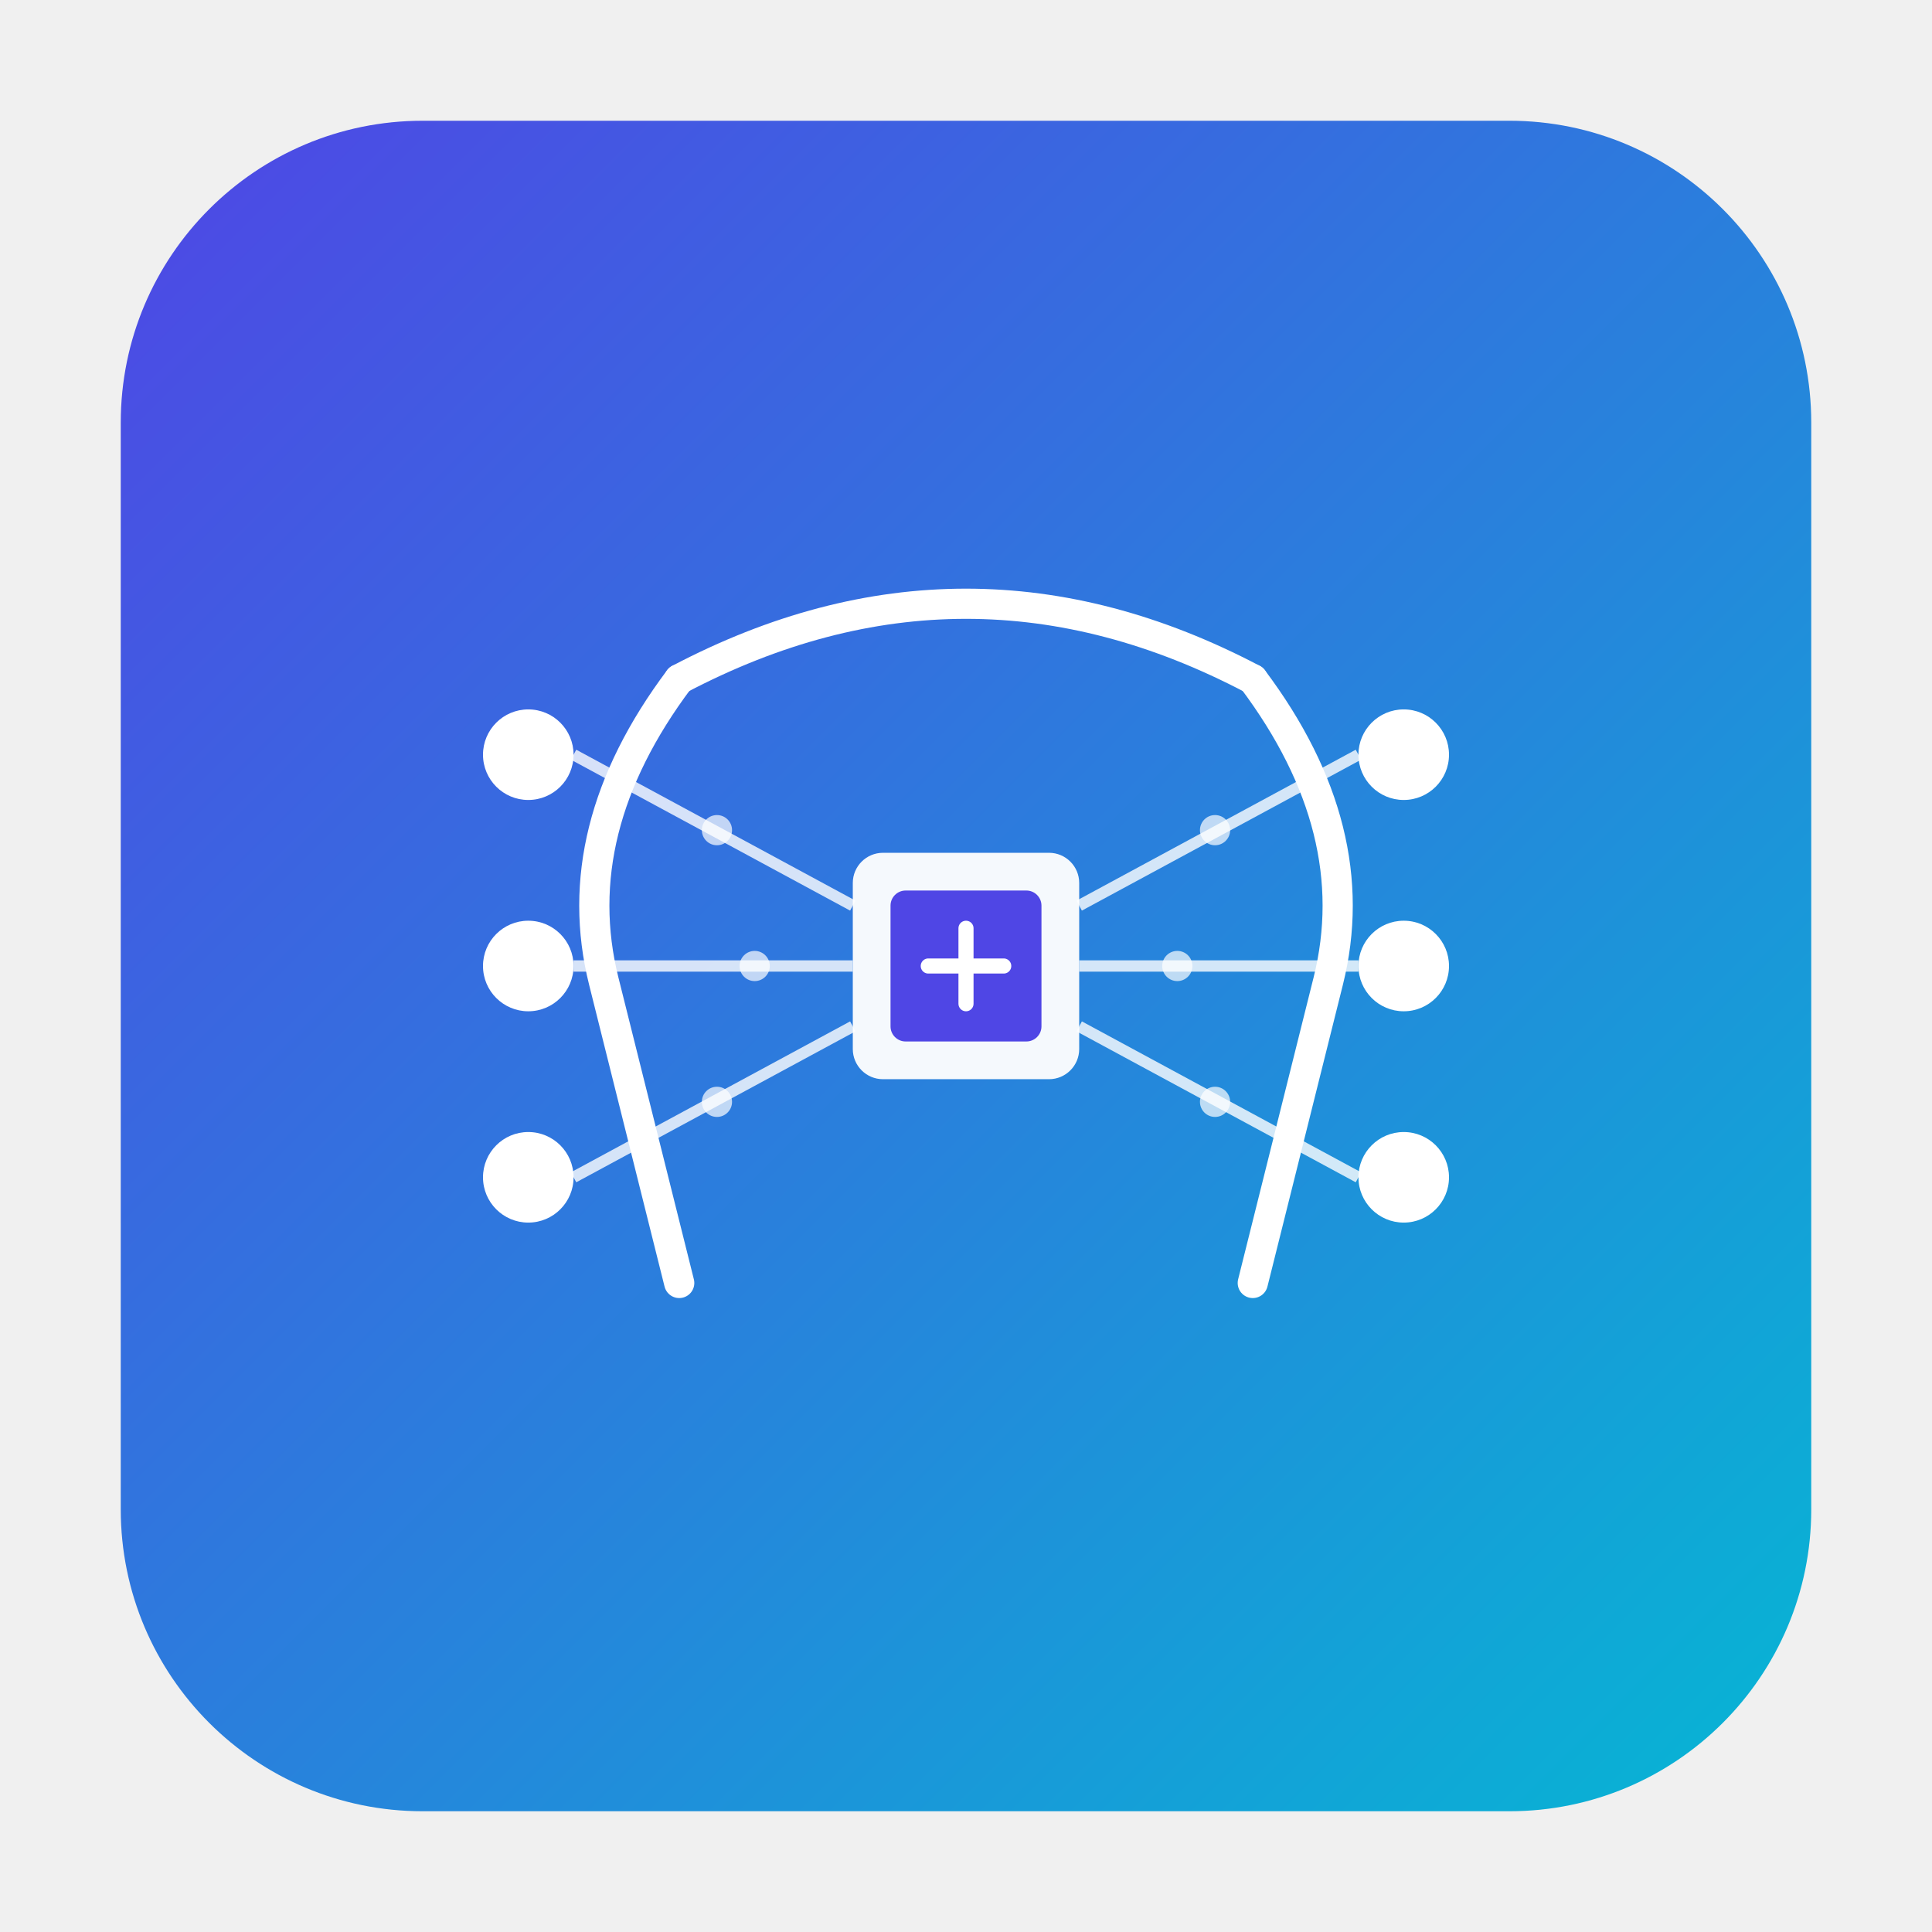
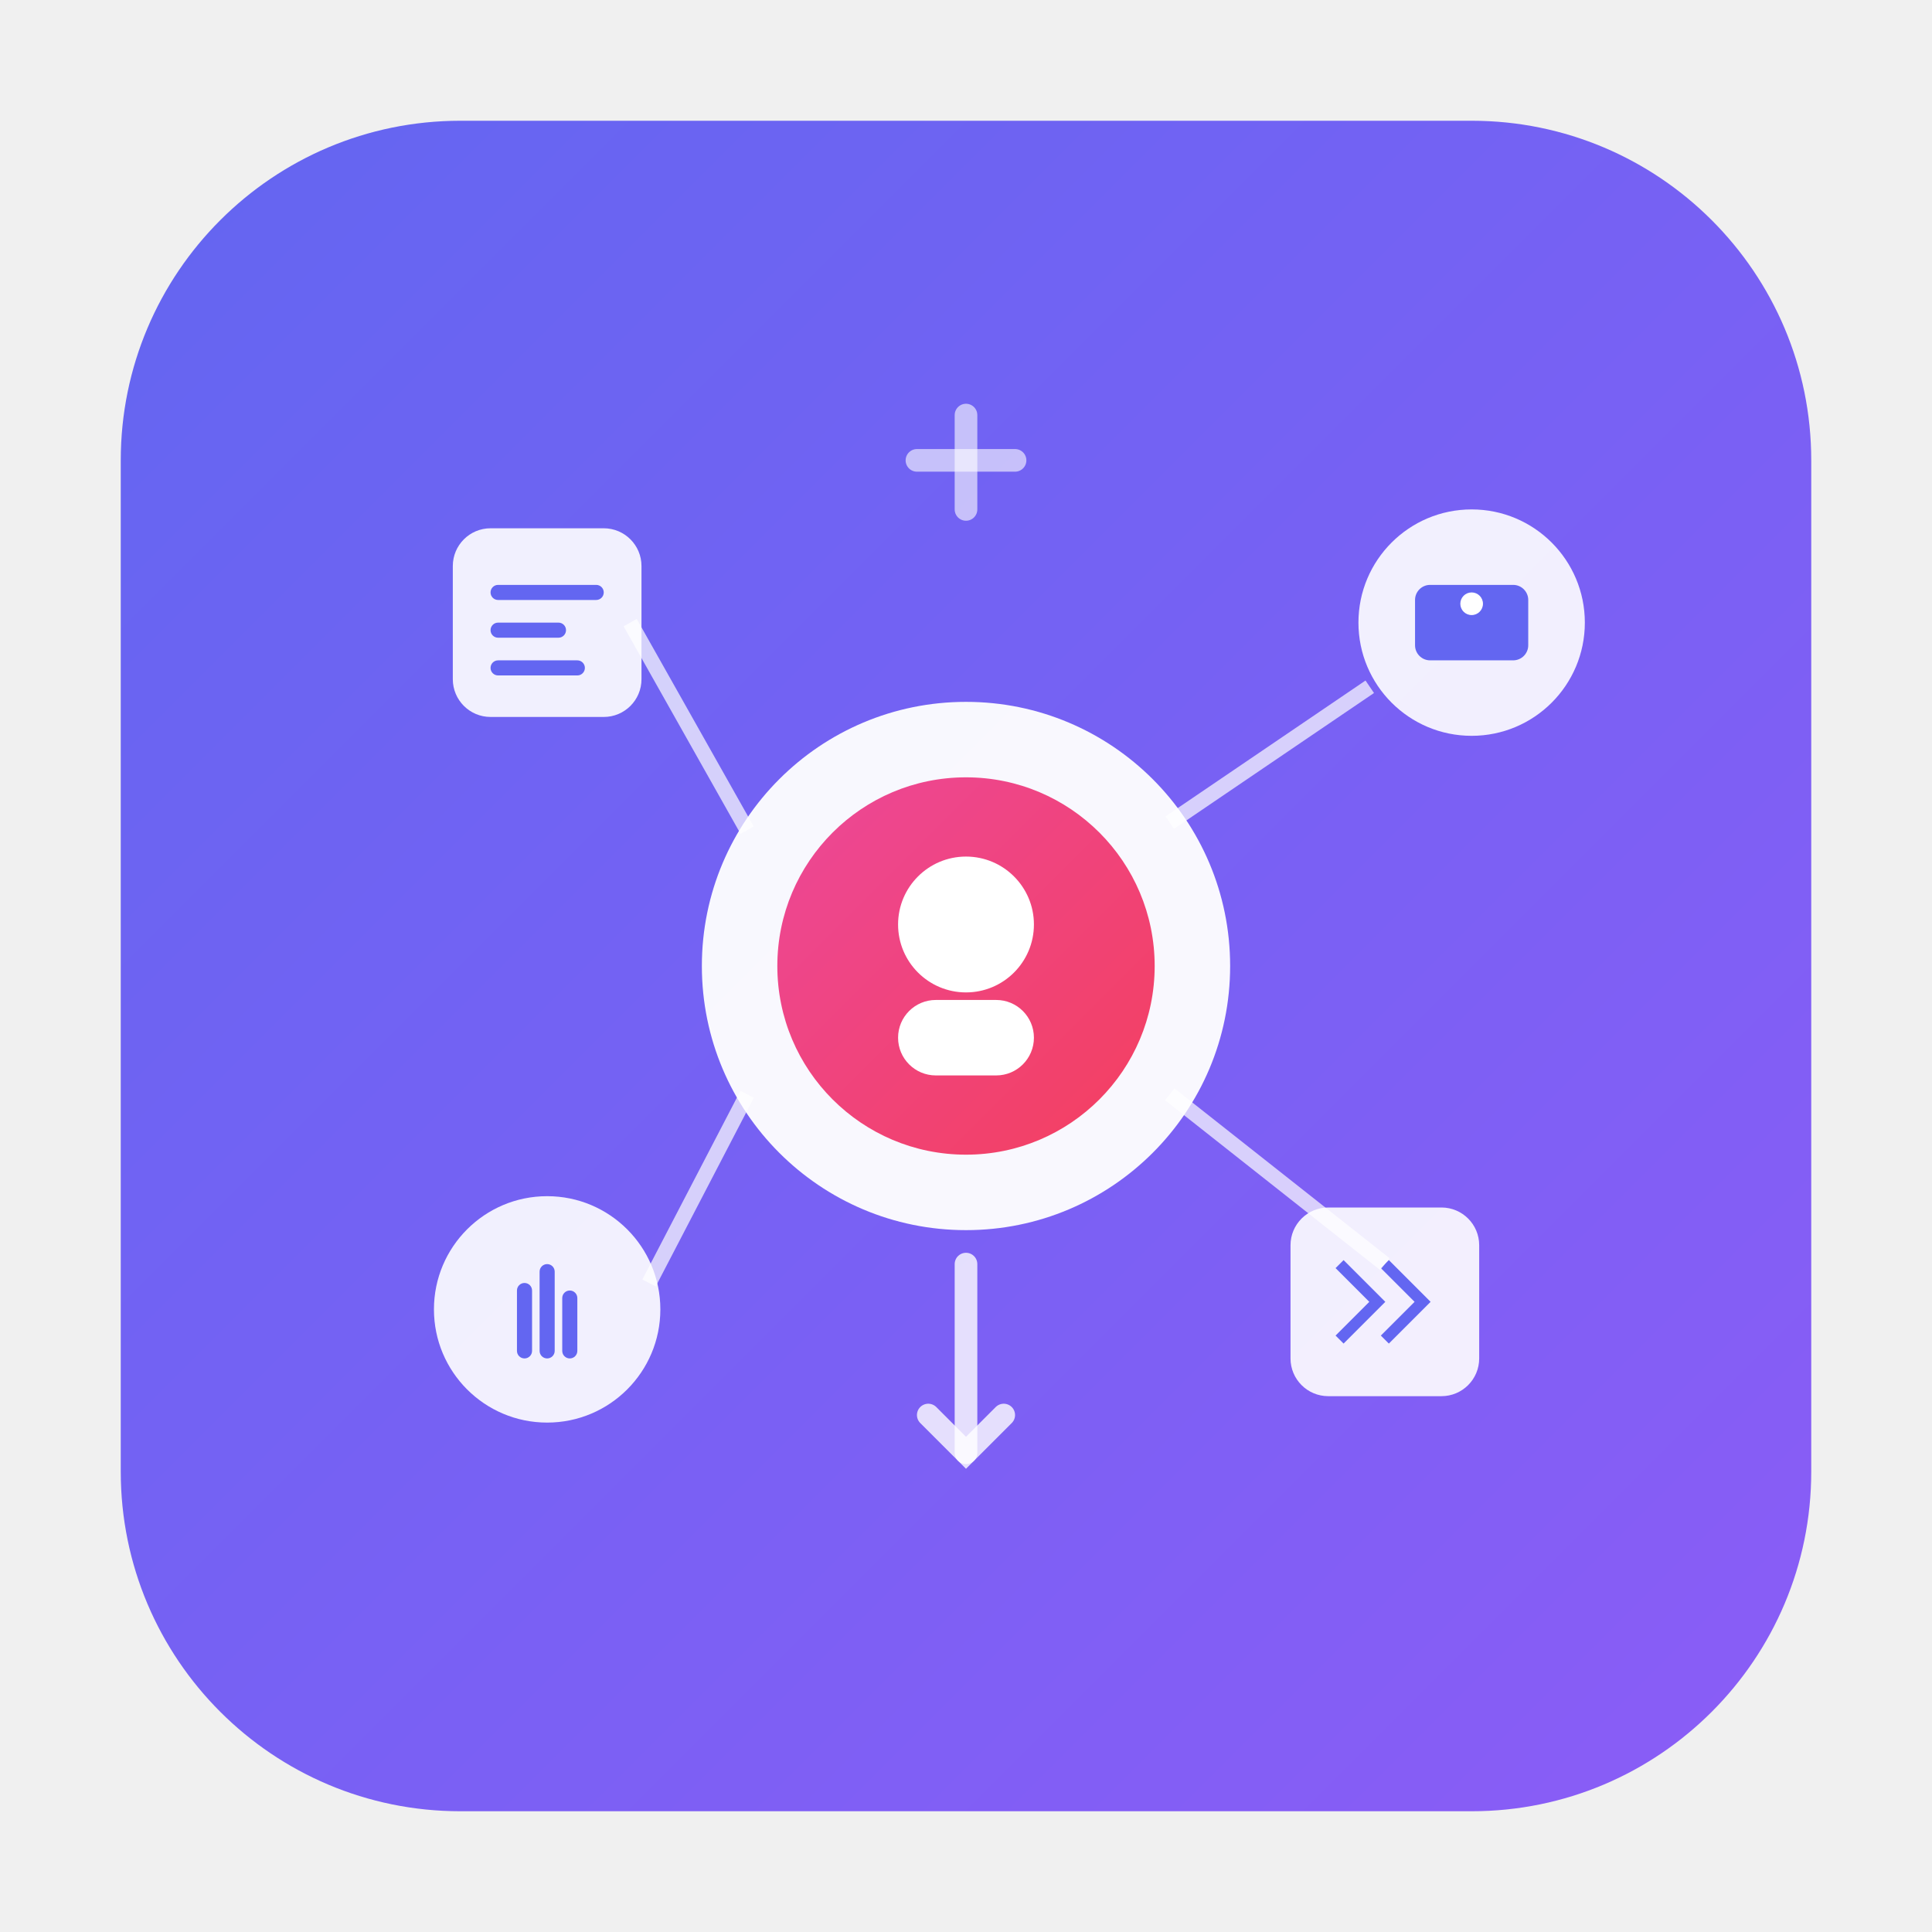
<svg xmlns="http://www.w3.org/2000/svg" viewBox="0 0 512 512">
  <defs>
    <linearGradient id="grad1" x1="0%" y1="0%" x2="100%" y2="100%">
-       <stop offset="0%" style="stop-color:#4F46E5;stop-opacity:1" />
-       <stop offset="100%" style="stop-color:#06B6D4;stop-opacity:1" />
+       <stop offset="0%" style="stop-color:#6366F1;stop-opacity:1" />
+       <stop offset="100%" style="stop-color:#8B5CF6;stop-opacity:1" />
+     </linearGradient>
+     <linearGradient id="grad2" x1="0%" y1="0%" x2="100%" y2="100%">
+       <stop offset="0%" style="stop-color:#EC4899;stop-opacity:1" />
+       <stop offset="100%" style="stop-color:#F43F5E;stop-opacity:1" />
    </linearGradient>
  </defs>
-   <rect x="32" y="32" width="448" height="448" rx="80" fill="url(#grad1)" />
-   <path d="M 180 180 Q 150 220 160 260 Q 170 300 180 340" stroke="white" stroke-width="8" fill="none" stroke-linecap="round" />
-   <path d="M 332 180 Q 362 220 352 260 Q 342 300 332 340" stroke="white" stroke-width="8" fill="none" stroke-linecap="round" />
-   <path d="M 180 180 Q 256 140 332 180" stroke="white" stroke-width="8" fill="none" stroke-linecap="round" />
-   <rect x="226" y="226" width="60" height="60" rx="8" fill="white" opacity="0.95" />
-   <rect x="236" y="236" width="40" height="40" rx="4" fill="#4F46E5" />
-   <circle cx="140" cy="200" r="12" fill="white" />
-   <circle cx="140" cy="256" r="12" fill="white" />
-   <circle cx="140" cy="312" r="12" fill="white" />
-   <circle cx="372" cy="200" r="12" fill="white" />
-   <circle cx="372" cy="256" r="12" fill="white" />
-   <circle cx="372" cy="312" r="12" fill="white" />
-   <line x1="152" y1="200" x2="226" y2="240" stroke="white" stroke-width="3" opacity="0.8" />
-   <line x1="152" y1="256" x2="226" y2="256" stroke="white" stroke-width="3" opacity="0.8" />
-   <line x1="152" y1="312" x2="226" y2="272" stroke="white" stroke-width="3" opacity="0.8" />
-   <line x1="286" y1="240" x2="360" y2="200" stroke="white" stroke-width="3" opacity="0.8" />
-   <line x1="286" y1="256" x2="360" y2="256" stroke="white" stroke-width="3" opacity="0.8" />
-   <line x1="286" y1="272" x2="360" y2="312" stroke="white" stroke-width="3" opacity="0.8" />
-   <line x1="256" y1="246" x2="256" y2="266" stroke="white" stroke-width="4" stroke-linecap="round" />
-   <line x1="246" y1="256" x2="266" y2="256" stroke="white" stroke-width="4" stroke-linecap="round" />
-   <circle cx="190" cy="220" r="4" fill="white" opacity="0.7" />
-   <circle cx="200" cy="256" r="4" fill="white" opacity="0.7" />
-   <circle cx="190" cy="292" r="4" fill="white" opacity="0.7" />
-   <circle cx="322" cy="220" r="4" fill="white" opacity="0.7" />
-   <circle cx="312" cy="256" r="4" fill="white" opacity="0.7" />
-   <circle cx="322" cy="292" r="4" fill="white" opacity="0.7" />
+   <rect x="32" y="32" width="448" height="448" rx="90" fill="url(#grad1)" />
+   <circle cx="256" cy="256" r="70" fill="white" opacity="0.95" />
+   <circle cx="256" cy="256" r="50" fill="url(#grad2)" />
+   <circle cx="256" cy="245" r="18" fill="white" />
+   <rect x="238" y="265" width="36" height="20" rx="10" fill="white" />
+   <rect x="120" y="140" width="50" height="50" rx="10" fill="white" opacity="0.9" />
+   <rect x="130" y="155" width="30" height="4" rx="2" fill="#6366F1" />
+   <rect x="130" y="165" width="20" height="4" rx="2" fill="#6366F1" />
+   <rect x="130" y="175" width="25" height="4" rx="2" fill="#6366F1" />
+   <circle cx="390" cy="165" r="30" fill="white" opacity="0.9" />
+   <rect x="375" y="155" width="30" height="20" rx="4" fill="#6366F1" />
+   <circle cx="390" cy="160" r="3" fill="white" />
+   <rect x="342" y="320" width="50" height="50" rx="10" fill="white" opacity="0.9" />
+   <path d="M 355 335 L 365 345 L 355 355 M 367 335 L 377 345 L 367 355" stroke="#6366F1" stroke-width="3" fill="none" />
+   <circle cx="145" cy="347" r="30" fill="white" opacity="0.9" />
+   <rect x="137" y="340" width="4" height="20" rx="2" fill="#6366F1" />
+   <rect x="143" y="335" width="4" height="25" rx="2" fill="#6366F1" />
+   <rect x="149" y="342" width="4" height="18" rx="2" fill="#6366F1" />
+   <line x1="167" y1="165" x2="198" y2="220" stroke="white" stroke-width="4" opacity="0.7" />
+   <line x1="363" y1="182" x2="310" y2="218" stroke="white" stroke-width="4" opacity="0.7" />
+   <line x1="367" y1="335" x2="310" y2="290" stroke="white" stroke-width="4" opacity="0.7" />
+   <line x1="172" y1="340" x2="198" y2="290" stroke="white" stroke-width="4" opacity="0.7" />
+   <line x1="256" y1="110" x2="256" y2="135" stroke="white" stroke-width="6" opacity="0.6" stroke-linecap="round" />
+   <line x1="243" y1="122" x2="269" y2="122" stroke="white" stroke-width="6" opacity="0.6" stroke-linecap="round" />
+   <path d="M 256 335 L 256 385" stroke="white" stroke-width="6" opacity="0.8" stroke-linecap="round" />
+   <path d="M 246 375 L 256 385 L 266 375" stroke="white" stroke-width="6" fill="none" opacity="0.8" stroke-linecap="round" />
</svg>
